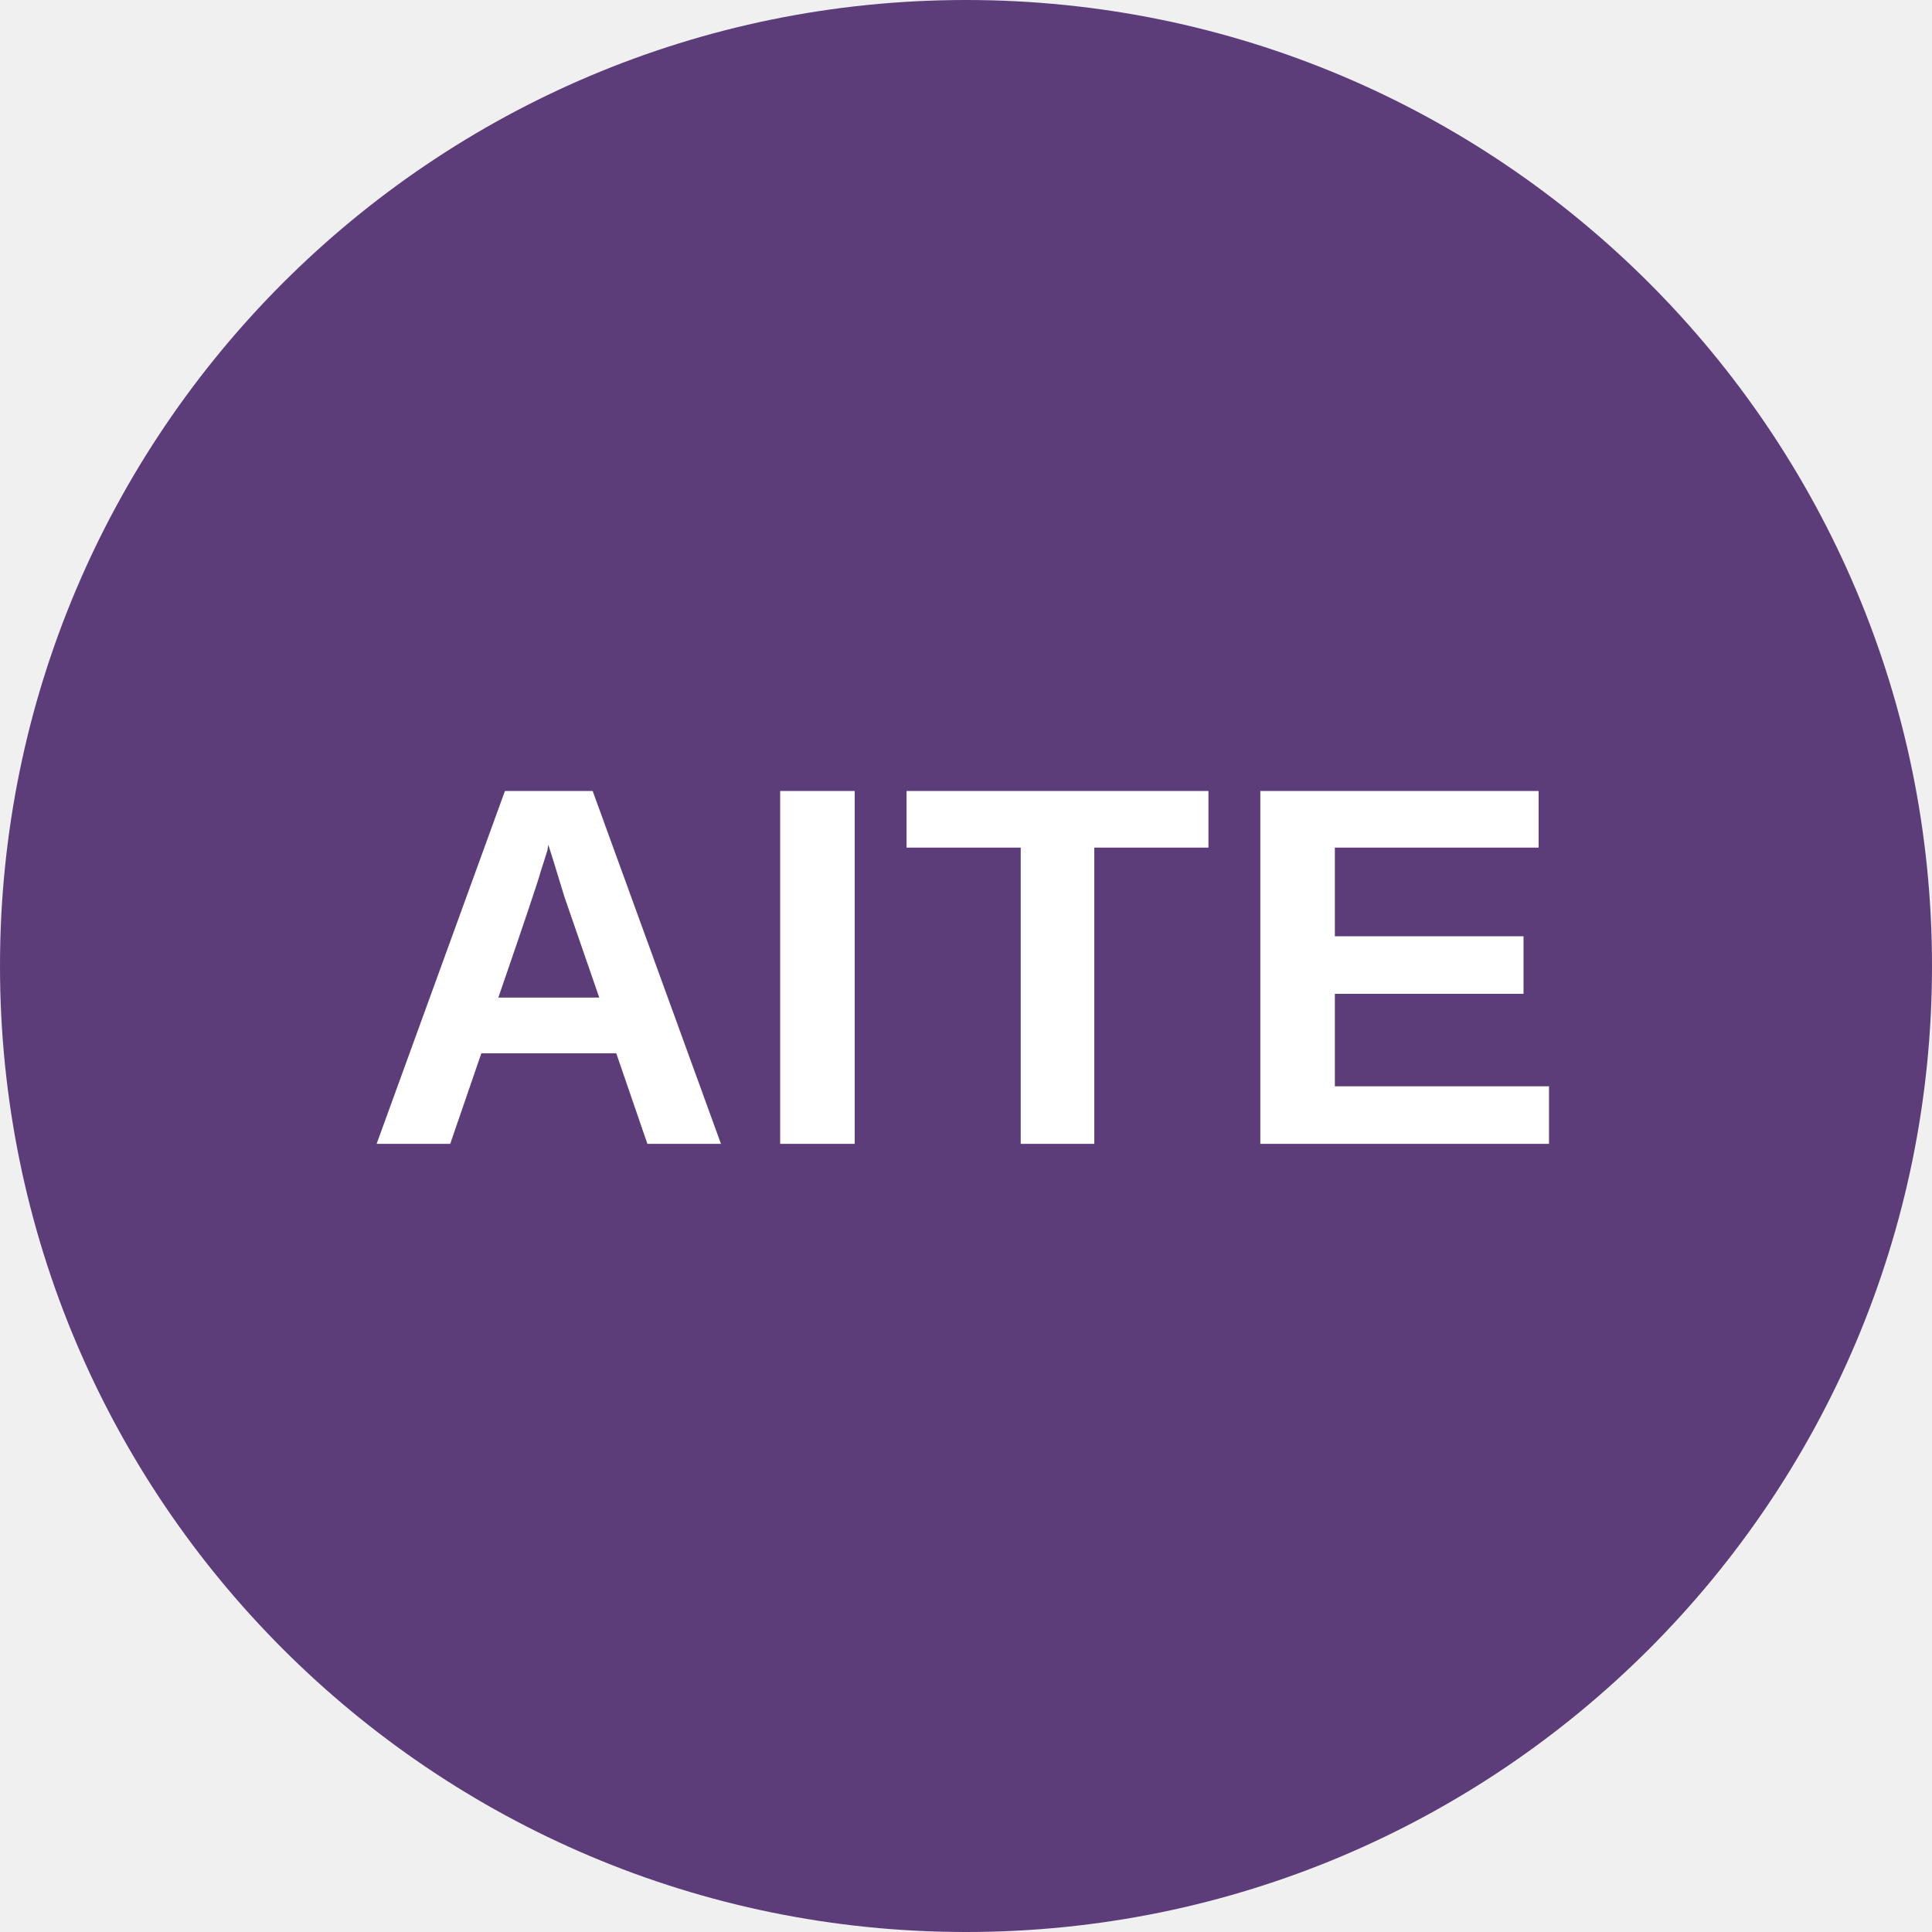
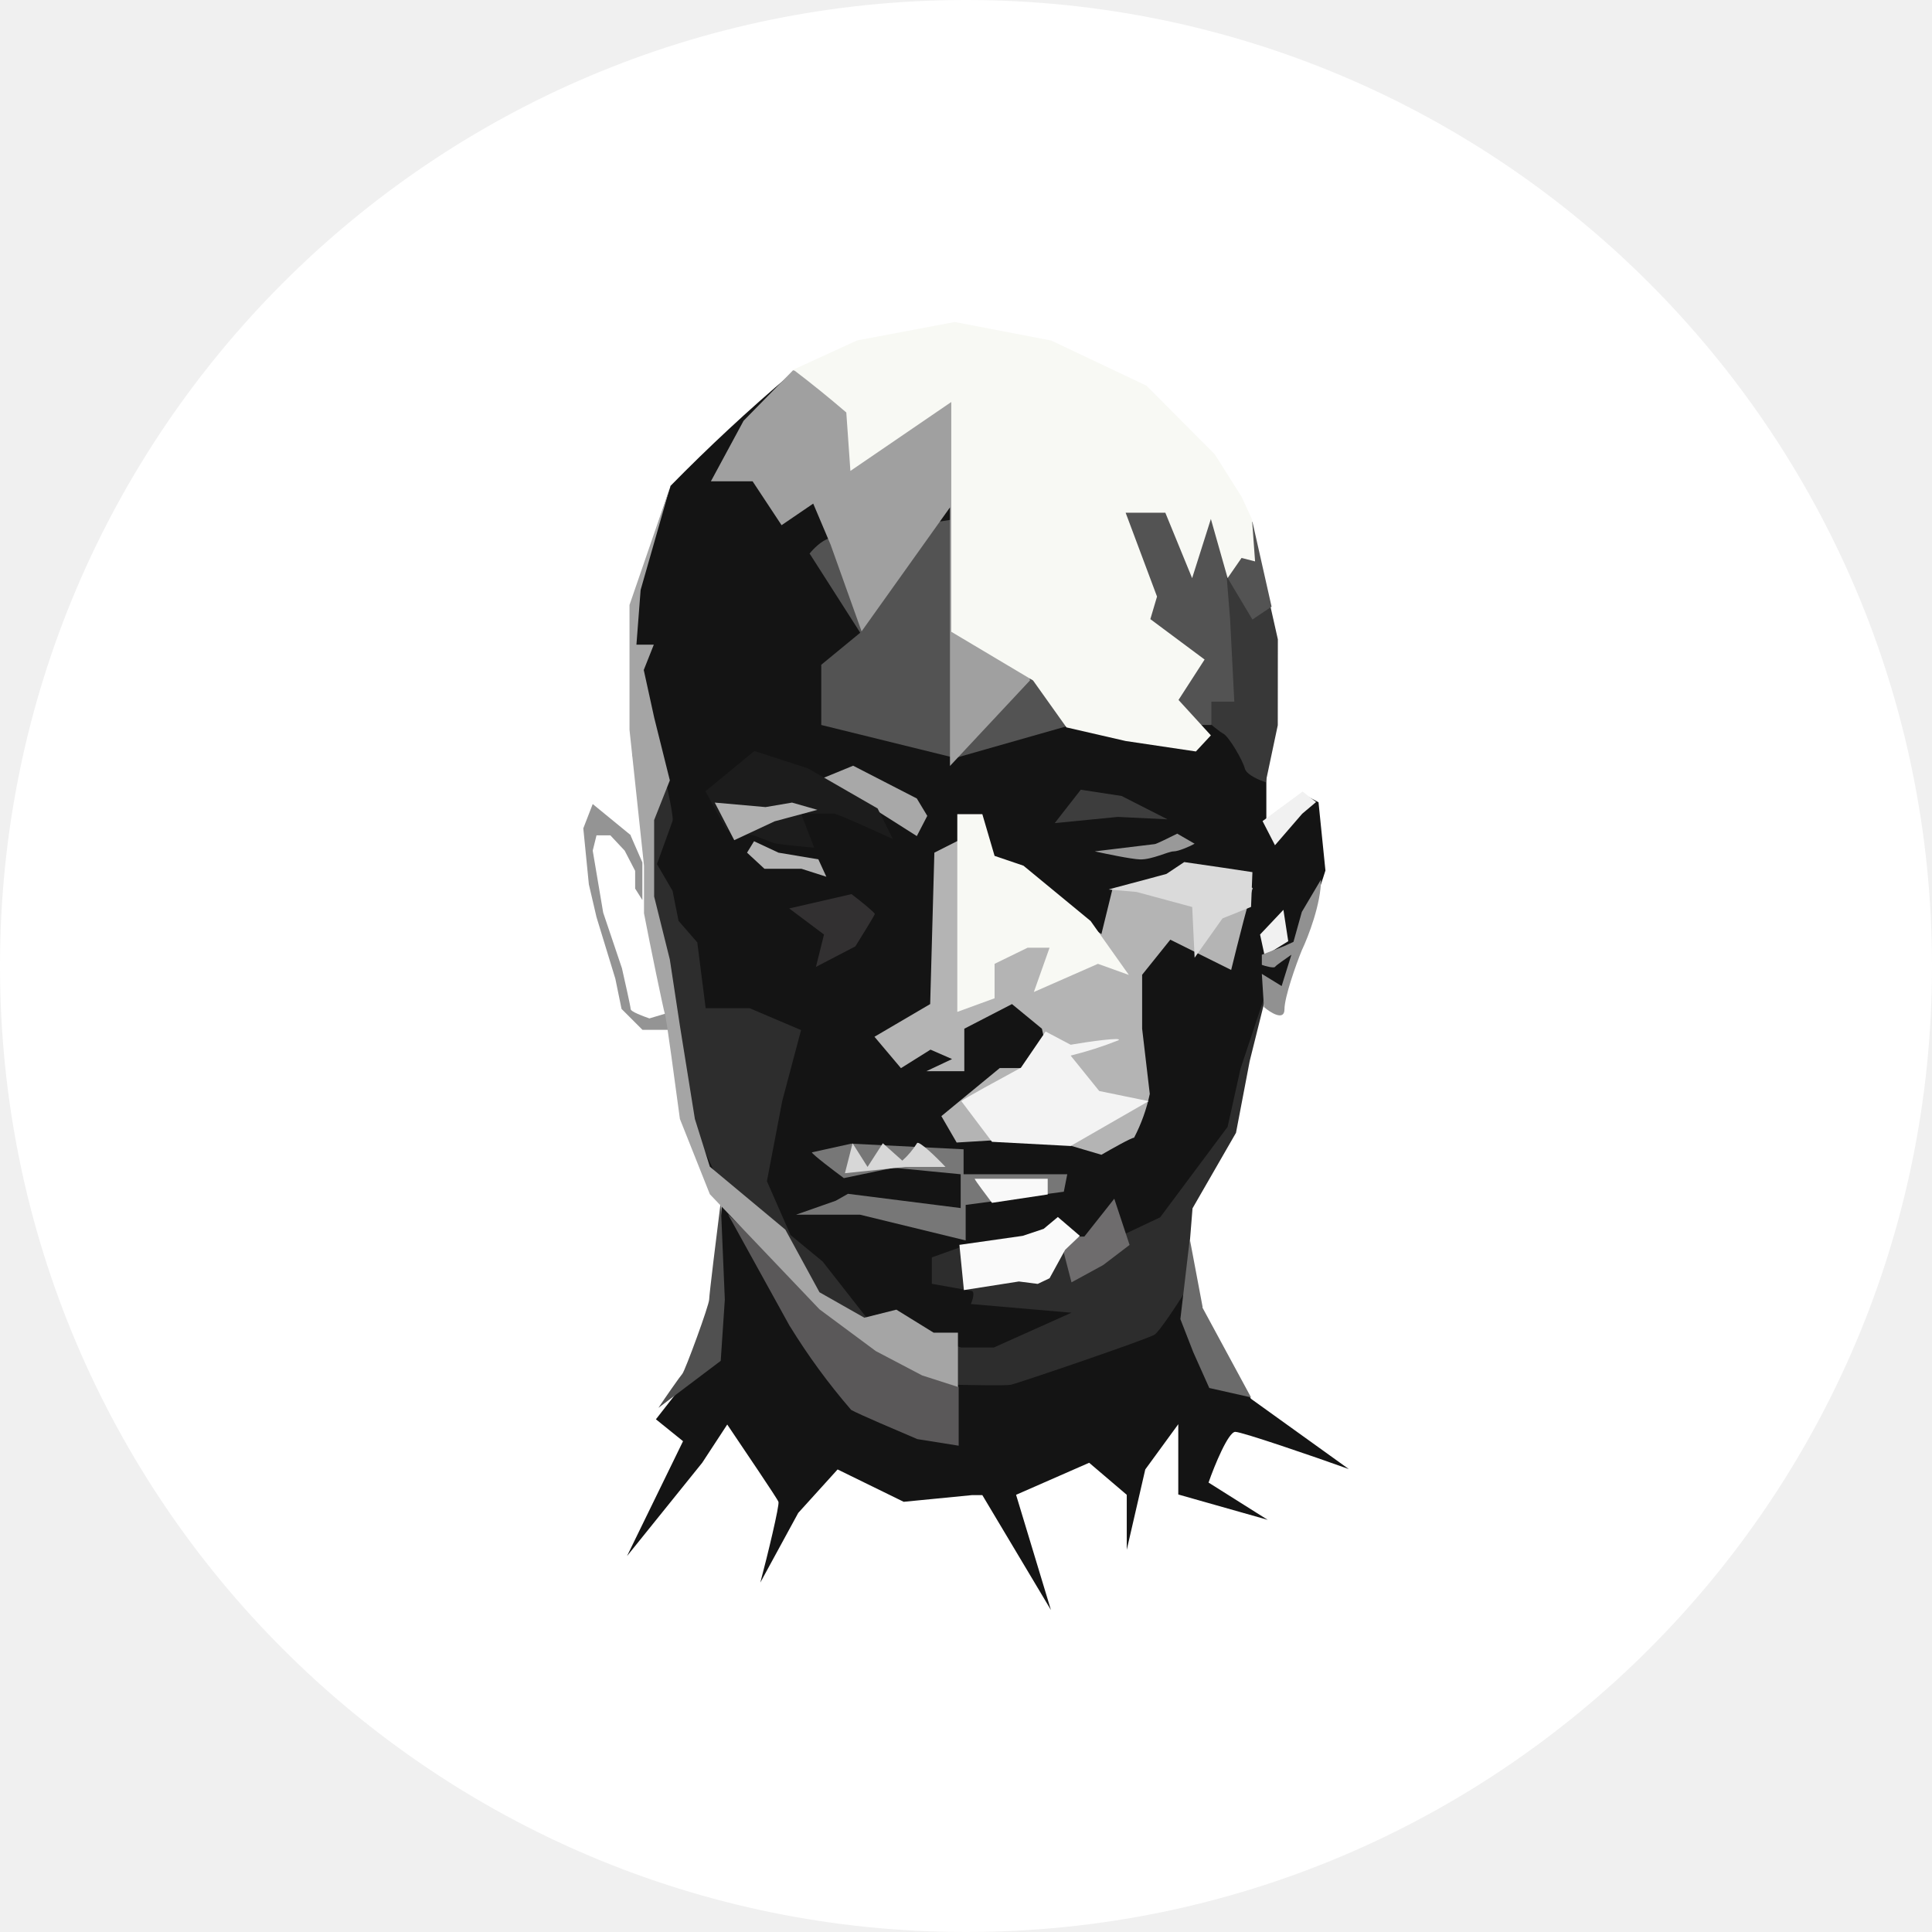
- <svg xmlns="http://www.w3.org/2000/svg" viewBox="0 0 32 32">
-   <circle cx="16" cy="16" r="16" fill="#5C3D7A" />
-   <text x="16" y="16" text-anchor="middle" dominant-baseline="central" font-family="Arial, Helvetica, sans-serif" font-weight="700" font-size="8.5" fill="#FFFFFF" letter-spacing="0.2">AITE</text>
+ <svg xmlns="http://www.w3.org/2000/svg" viewBox="0 0 24 24" width="32" height="32">
+   <defs>
+     <clipPath id="xdwp-c">
+       <circle cx="12.0" cy="12.0" r="12.0" />
+     </clipPath>
+   </defs>
+   <g clip-path="url(#xdwp-c)">
+     <svg width="24" height="24" fill="none" viewBox="0 0 24 24">
+       <g clip-path="url(#AITECH__a)">
+         <path fill="#fff" d="M24 0H0v24h24z" />
+         <path fill="#141414" d="M8.325 6.04q.714-.728 1.492-1.387l1.569.7 4.176 1.967.169 2.136v.735l.138-.121.341-.195.169.091.086.848c-.03.095-.095.302-.13.35-.042.052-.276.778-.388 1.132h-.216l-.424 1.712-.545.982v1.068l.778 1.318 1.215.873c-.432-.155-1.327-.462-1.41-.462-.086 0-.259.419-.332.63l.735.463-1.111-.315v-.873l-.41.562-.23.998v-.683l-.467-.398-.908.398.433 1.431-.852-1.427h-.13l-.847.083-.821-.402-.489.54-.471.865c.086-.32.242-.969.225-1.003-.013-.04-.433-.657-.636-.96l-.311.475-.934 1.159.696-1.427-.337-.272.337-.432.424-1.22.056-1.028-.402-1.09-.25-1.833-.455-2.65v-1.92l.471-1.417z" />
+         <path fill="#777" d="M10.483 14.635c-.13-.095-.39-.294-.398-.32l.489-.108 1.396.07v.31h1.288l-.043.217-1.219.164v.441l-1.314-.32H9.89l.492-.173.152-.086 1.4.177v-.42l-.834-.081z" />
+         <path fill="#383838" d="m15.874 7.942-.26-1.155c-.28.13-.855.402-.925.467-.086.078-.103 1.008-.051 1.237.051.233.488.588.557.622s.242.329.268.432c.022.083.186.147.26.173l.15-.709z" />
+         <path fill="#323031" d="m10.578 11.107-.774.178.432.324-.1.402.49-.255c.077-.126.237-.38.241-.402 0-.018-.19-.173-.29-.247" />
+         <path fill="#2D2D2D" d="M8.355 10.198c.013-.047-.056-.376-.095-.536h-.19l-.048 1.206.225 1.003.238 1.833.441.969 1.43 1.885 1.527.644c.195.004.605.013.674 0 .087-.018 1.712-.571 1.786-.623.06-.039.285-.38.389-.549l.082-1.02.54-.938.17-.89.246-.987-.36 1.081-.16.722-.838 1.124-.705.333-.972.035h-.796l-.363.13v.328l.484.086c.056 0 .026.108 0 .165l1.25.108-.964.432h-.407l-.752-.238-.42-.13-.548-.7-.398-.328-.294-.67.19-.995.234-.882-.64-.272h-.545l-.104-.817-.233-.268-.074-.372-.194-.333z" />
+         <path fill="#B4B4B4" d="m13.682 11.604.138-.562.54-.056c.411 0 1.228.004 1.202.051-.026.048-.19.692-.268 1.012l-.756-.376-.35.436v.67l.095.81q-.06.285-.195.544c-.034 0-.285.142-.406.212l-.735-.217-1.063.065-.19-.328.725-.597h.325l.359.234-.16-.723-.372-.306-.592.306v.528h-.472l.32-.151-.268-.117-.367.23-.329-.39.692-.406.052-1.881.324-.164z" />
+         <path fill="#DADADA" d="M14.49 10.856c-.233.065-.704.186-.717.194l.345.03.692.187.03.63.346-.488.355-.143.017-.432-.372-.056-.475-.069z" />
+         <path fill="#535353" d="M10.055 6.88c.043-.057.151-.165.242-.191l4.012-.614 1.25.41.237 1.051-.238.16-.32-.536.043.536.052 1.02h-.285v.29h-1.742l-1.44.41-1.664-.41v-.748l.484-.398-.627-.981z" />
+         <path fill="#A0A0A0" d="m9.237 5.227.614-.627 2.227.264.717 3.588-.994 1.063V6.303l-1.098 1.54-.385-1.077-.216-.51-.393.268-.36-.545h-.518z" />
+         <path fill="#F8F9F4" d="M10.513 5.124a14 14 0 0 0-.658-.532l.792-.363L11.86 4l1.198.23 1.184.561.848.852.333.527.13.281.038.523-.168-.043-.173.25-.208-.734-.233.735-.333-.813h-.493l.39 1.042-.083.28.674.502-.324.502.402.44-.186.2-.873-.13-.735-.169-.415-.583-1.016-.605V4.994l-1.253.856z" />
+         <path fill="#949494" d="m7.833 10.377.147.337v.467l-.09-.143v-.22l-.13-.251-.178-.19H7.41l-.047.19.13.77.233.691c.035.156.108.476.108.506 0 .034.156.09.233.117l.234-.07v.212h-.32l-.26-.26-.077-.375-.234-.765-.095-.407-.069-.696.117-.302.475.389z" />
+         <path fill="#B3B3B3" d="m9.67 10.592-.303-.142-.087.142.216.2h.459l.31.099-.099-.216z" />
+         <path fill="#A8A8A8" d="m10.598 9.512-.475.195.7.32.566.359.13-.251-.13-.216z" />
+         <path fill="#F8F9F4" d="M11.892 12.57v-2.456h.311l.152.518.359.122.834.687.475.67-.384-.138-.796.35.195-.55h-.273l-.41.2v.428z" />
+         <path fill="#F3F3F3" d="M12.682 13.264c-.238.13-.718.389-.74.415l.381.505.977.052.969-.557-.614-.126-.355-.44q.303-.075.593-.19c.064-.044-.368.016-.593.055l-.311-.164z" />
+         <path fill="#D7D7D7" d="m10.496 14.574.095-.372.186.294.19-.294.242.216a1 1 0 0 0 .182-.216c.017-.043.246.177.354.294h-.501z" />
+         <path fill="#F9F9F9" d="M12.323 14.942c-.065-.087-.203-.268-.216-.299h.908v.195z" />
+         <path fill="#F1F1F1" d="m15.84 10.503-.156-.303.497-.367.168.13-.173.146-.337.39zm-.187 1.106.29-.307.06.39-.293.181z" />
+         <path fill="#919191" d="m16.172 11.328.238-.402c0 .303-.16.714-.238.878-.074.181-.216.583-.216.735 0 .147-.173.043-.255-.03l-.026-.411.246.151.121-.389c-.06.043-.19.13-.203.151-.017.018-.117-.008-.164-.025v-.126l.28-.108.113-.052z" />
+         <path fill="#6B6B6B" d="m14.94 16.24-.16-.848-.117.994.16.411.199.445.519.117-.606-1.12z" />
+         <path fill="#505050" d="M8.81 16.14c0-.056.095-.826.143-1.206l.051 1.21-.051.761-.774.584c.086-.13.268-.39.298-.424.035-.043.333-.852.333-.925" />
+         <path fill="#5A5859" d="m9.812 16.476-.769-1.392.934.886c.415.242 1.253.726 1.297.757.043.026.44.346.635.505v.727l-.514-.082c-.234-.1-.735-.312-.822-.363a8 8 0 0 1-.76-1.038" />
+         <path fill="#A5A5A5" d="m7.82 7.515.5-1.452-.362 1.266-.052.679h.216l-.125.315.13.593.194.778-.195.493v.95l.195.783.125.822.186 1.158.186.593.938.782.424.778.557.316.398-.1.463.286h.302v.674l-.445-.143-.575-.302-.7-.519-1.362-1.43-.372-.935c-.056-.406-.164-1.236-.186-1.301-.021-.07-.186-.865-.26-1.254v-.592l-.18-1.686V7.511z" />
+         <path fill="#6E6C6D" d="m13.31 15.928-.147-.567h.307l.372-.47.19.574-.328.25-.39.213z" />
+         <path fill="#FAFAFA" d="m11.974 16.026-.056-.562.787-.112.26-.087.176-.147.273.234-.182.173-.194.354-.147.07-.234-.03z" />
+         <path fill="#1C1C1C" d="m8.762 9.827.26.48.35.073.246.095c.026.008.341.043.497.056l-.164-.424h.406c.043 0 .506.212.735.316l-.19-.38-.865-.498-.666-.216-.605.498z" />
+         <path fill="#AFAFAF" d="m9.121 10.437-.242-.467.631.056.329-.056.315.09-.532.143z" />
+         <path fill="#3D3D3D" d="m13.426 9.81-.324.415.783-.077.618.03-.57-.29-.502-.077z" />
+         <path fill="#999" d="m14.343 10.486-.744.09c.139.03.445.095.562.1.152.004.35-.1.42-.1.056 0 .198-.06.259-.095l-.216-.125c-.087.043-.26.13-.281.13" />
+       </g>
+       <defs>
+         <clipPath id="AITECH__a">
+           <path fill="#fff" d="M0 0h24v24H0z" />
+         </clipPath>
+       </defs>
+     </svg>
+   </g>
</svg>
